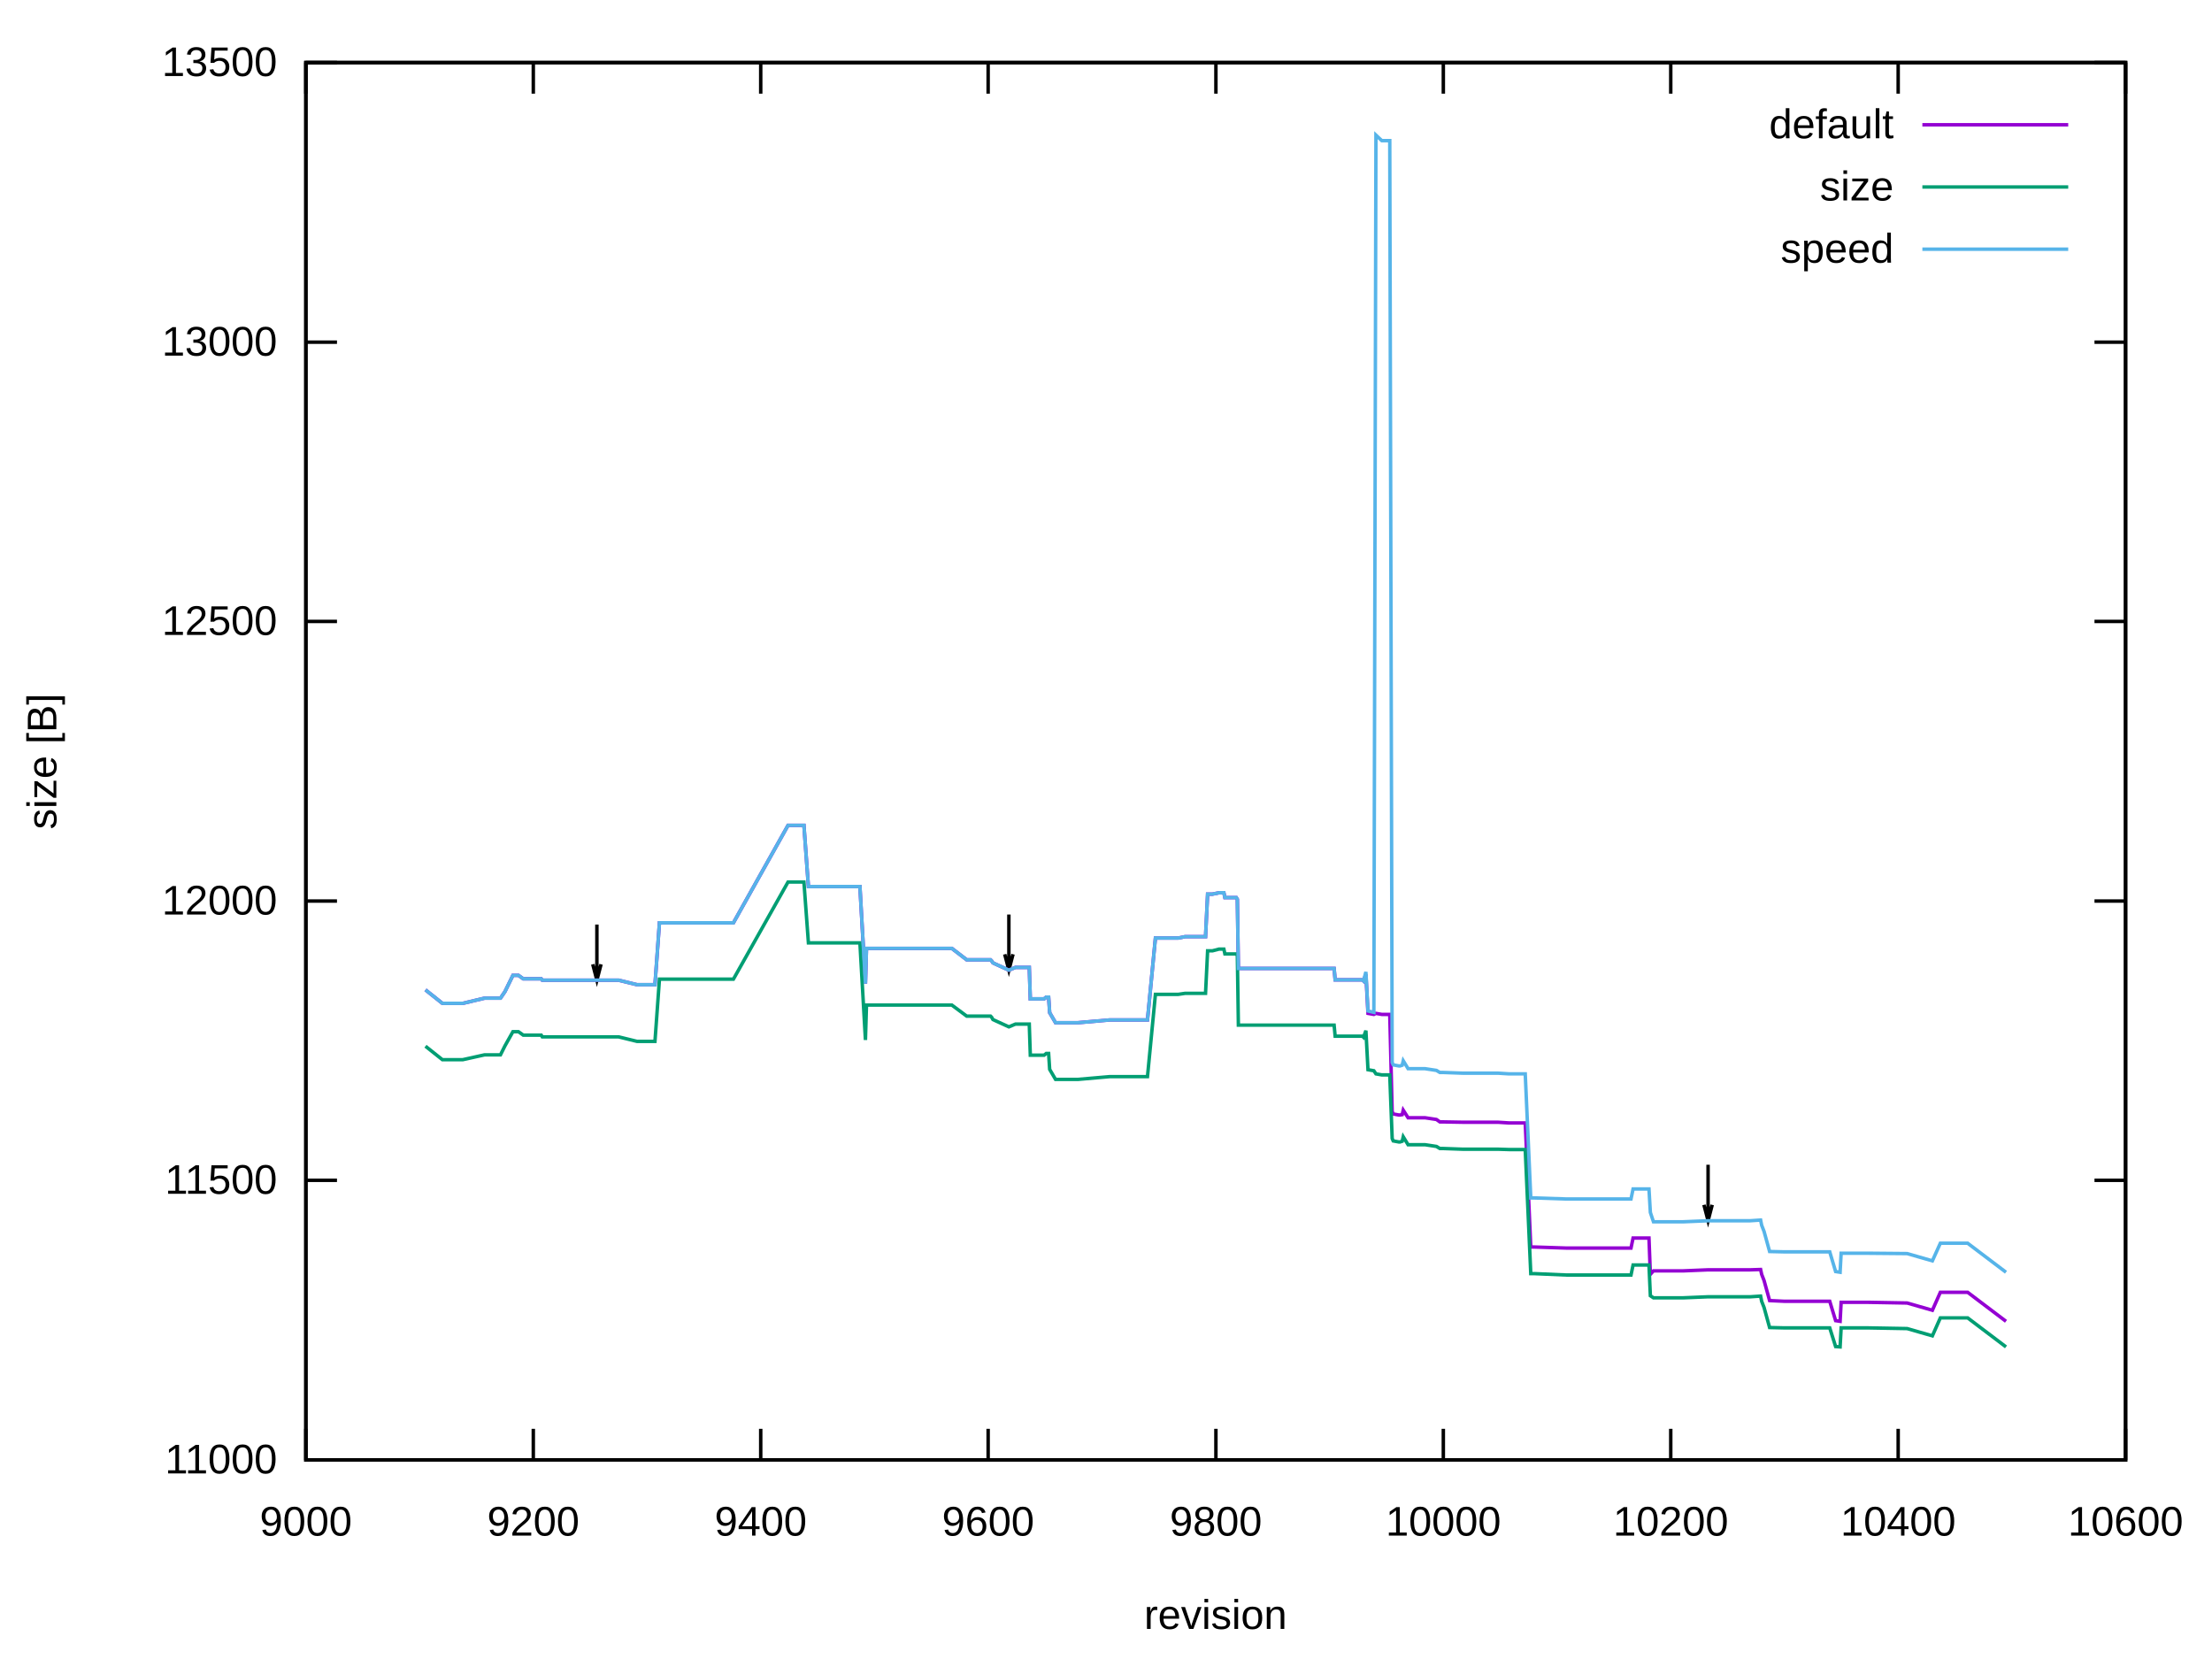
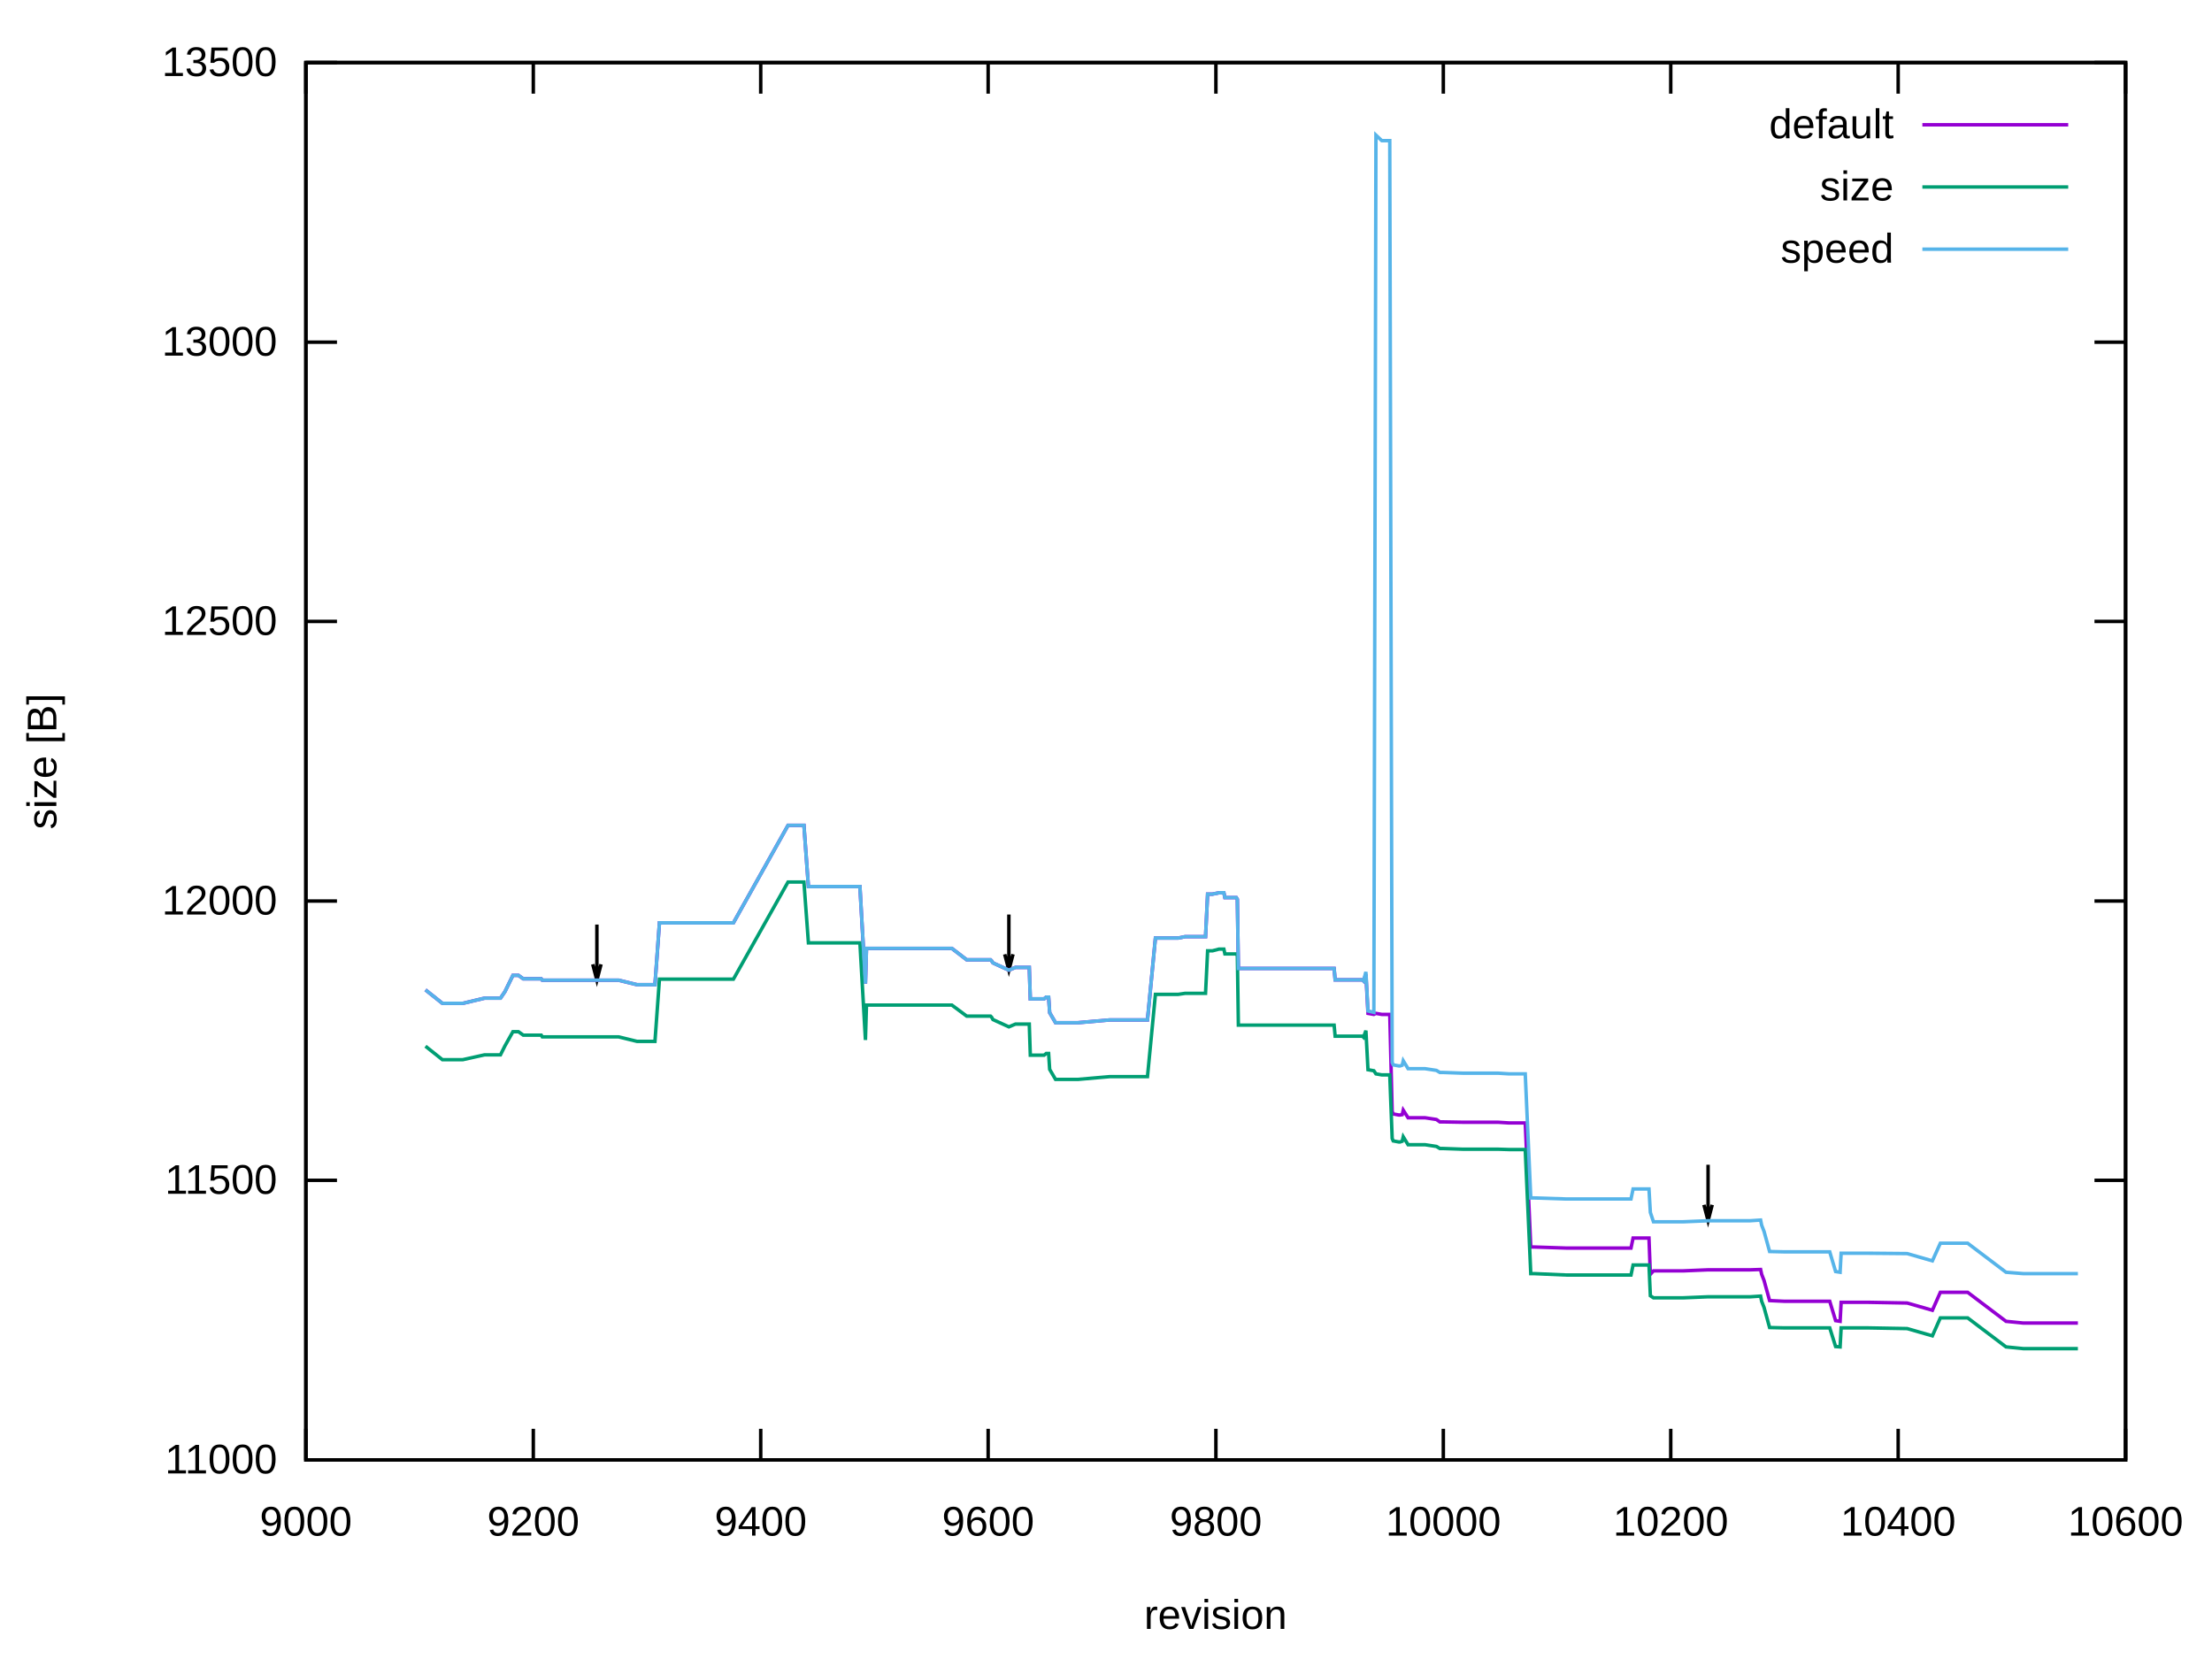
<svg xmlns="http://www.w3.org/2000/svg" xmlns:xlink="http://www.w3.org/1999/xlink" width="640" height="480" viewBox="0 0 640 480">
  <g id="gnuplot_canvas">
    <rect x="0" y="0" width="640" height="480" fill="none" />
    <defs>
      <circle id="gpDot" r="0.5" stroke-width="0.5" />
      <path id="gpPt0" stroke-width="0.222" stroke="currentColor" d="M-1,0 h2 M0,-1 v2" />
      <path id="gpPt1" stroke-width="0.222" stroke="currentColor" d="M-1,-1 L1,1 M1,-1 L-1,1" />
      <path id="gpPt2" stroke-width="0.222" stroke="currentColor" d="M-1,0 L1,0 M0,-1 L0,1 M-1,-1 L1,1 M-1,1 L1,-1" />
      <rect id="gpPt3" stroke-width="0.222" stroke="currentColor" x="-1" y="-1" width="2" height="2" />
      <rect id="gpPt4" stroke-width="0.222" stroke="currentColor" fill="currentColor" x="-1" y="-1" width="2" height="2" />
      <circle id="gpPt5" stroke-width="0.222" stroke="currentColor" cx="0" cy="0" r="1" />
      <use xlink:href="#gpPt5" id="gpPt6" fill="currentColor" stroke="none" />
      <path id="gpPt7" stroke-width="0.222" stroke="currentColor" d="M0,-1.33 L-1.33,0.67 L1.33,0.67 z" />
      <use xlink:href="#gpPt7" id="gpPt8" fill="currentColor" stroke="none" />
      <use xlink:href="#gpPt7" id="gpPt9" stroke="currentColor" transform="rotate(180)" />
      <use xlink:href="#gpPt9" id="gpPt10" fill="currentColor" stroke="none" />
      <use xlink:href="#gpPt3" id="gpPt11" stroke="currentColor" transform="rotate(45)" />
      <use xlink:href="#gpPt11" id="gpPt12" fill="currentColor" stroke="none" />
      <path id="gpPt13" stroke-width="0.222" stroke="currentColor" d="M0,1.330 L1.265,0.411 L0.782,-1.067 L-0.782,-1.076 L-1.265,0.411 z" />
      <use xlink:href="#gpPt13" id="gpPt14" fill="currentColor" stroke="none" />
      <filter id="textbox" filterUnits="objectBoundingBox" x="0" y="0" height="1" width="1">
        <feFlood flood-color="white" flood-opacity="1" result="bgnd" />
        <feComposite in="SourceGraphic" in2="bgnd" operator="atop" />
      </filter>
      <filter id="greybox" filterUnits="objectBoundingBox" x="0" y="0" height="1" width="1">
        <feFlood flood-color="lightgrey" flood-opacity="1" result="grey" />
        <feComposite in="SourceGraphic" in2="grey" operator="atop" />
      </filter>
    </defs>
    <g fill="none" color="white" stroke="currentColor" stroke-width="1.00" stroke-linecap="butt" stroke-linejoin="miter">
</g>
    <g fill="none" color="black" stroke="currentColor" stroke-width="1.00" stroke-linecap="butt" stroke-linejoin="miter">
      <path stroke="black" d="M88.5,422.4 L97.5,422.4 M615.0,422.4 L606.0,422.4  " />
      <g transform="translate(80.2,426.3)" stroke="none" fill="black" font-family="Arial" font-size="12.00" text-anchor="end">
        <text>
          <tspan font-family="Arial"> 11000</tspan>
        </text>
      </g>
    </g>
    <g fill="none" color="black" stroke="currentColor" stroke-width="1.00" stroke-linecap="butt" stroke-linejoin="miter">
      <path stroke="black" d="M88.5,341.5 L97.5,341.5 M615.0,341.5 L606.0,341.5  " />
      <g transform="translate(80.2,345.4)" stroke="none" fill="black" font-family="Arial" font-size="12.00" text-anchor="end">
        <text>
          <tspan font-family="Arial"> 11500</tspan>
        </text>
      </g>
    </g>
    <g fill="none" color="black" stroke="currentColor" stroke-width="1.00" stroke-linecap="butt" stroke-linejoin="miter">
      <path stroke="black" d="M88.5,260.7 L97.5,260.7 M615.0,260.7 L606.0,260.7  " />
      <g transform="translate(80.2,264.6)" stroke="none" fill="black" font-family="Arial" font-size="12.00" text-anchor="end">
        <text>
          <tspan font-family="Arial"> 12000</tspan>
        </text>
      </g>
    </g>
    <g fill="none" color="black" stroke="currentColor" stroke-width="1.00" stroke-linecap="butt" stroke-linejoin="miter">
      <path stroke="black" d="M88.5,179.8 L97.5,179.8 M615.0,179.8 L606.0,179.8  " />
      <g transform="translate(80.2,183.7)" stroke="none" fill="black" font-family="Arial" font-size="12.00" text-anchor="end">
        <text>
          <tspan font-family="Arial"> 12500</tspan>
        </text>
      </g>
    </g>
    <g fill="none" color="black" stroke="currentColor" stroke-width="1.00" stroke-linecap="butt" stroke-linejoin="miter">
      <path stroke="black" d="M88.5,99.0 L97.5,99.0 M615.0,99.0 L606.0,99.0  " />
      <g transform="translate(80.2,102.9)" stroke="none" fill="black" font-family="Arial" font-size="12.00" text-anchor="end">
        <text>
          <tspan font-family="Arial"> 13000</tspan>
        </text>
      </g>
    </g>
    <g fill="none" color="black" stroke="currentColor" stroke-width="1.00" stroke-linecap="butt" stroke-linejoin="miter">
      <path stroke="black" d="M88.5,18.1 L97.5,18.1 M615.0,18.1 L606.0,18.1  " />
      <g transform="translate(80.2,22.0)" stroke="none" fill="black" font-family="Arial" font-size="12.00" text-anchor="end">
        <text>
          <tspan font-family="Arial"> 13500</tspan>
        </text>
      </g>
    </g>
    <g fill="none" color="black" stroke="currentColor" stroke-width="1.00" stroke-linecap="butt" stroke-linejoin="miter">
      <path stroke="black" d="M88.5,422.4 L88.5,413.4 M88.5,18.1 L88.5,27.1  " />
      <g transform="translate(88.5,444.3)" stroke="none" fill="black" font-family="Arial" font-size="12.00" text-anchor="middle">
        <text>
          <tspan font-family="Arial"> 9000</tspan>
        </text>
      </g>
    </g>
    <g fill="none" color="black" stroke="currentColor" stroke-width="1.00" stroke-linecap="butt" stroke-linejoin="miter">
      <path stroke="black" d="M154.3,422.4 L154.3,413.4 M154.3,18.1 L154.3,27.1  " />
      <g transform="translate(154.3,444.3)" stroke="none" fill="black" font-family="Arial" font-size="12.00" text-anchor="middle">
        <text>
          <tspan font-family="Arial"> 9200</tspan>
        </text>
      </g>
    </g>
    <g fill="none" color="black" stroke="currentColor" stroke-width="1.00" stroke-linecap="butt" stroke-linejoin="miter">
      <path stroke="black" d="M220.1,422.4 L220.1,413.4 M220.1,18.1 L220.1,27.1  " />
      <g transform="translate(220.1,444.3)" stroke="none" fill="black" font-family="Arial" font-size="12.00" text-anchor="middle">
        <text>
          <tspan font-family="Arial"> 9400</tspan>
        </text>
      </g>
    </g>
    <g fill="none" color="black" stroke="currentColor" stroke-width="1.00" stroke-linecap="butt" stroke-linejoin="miter">
      <path stroke="black" d="M285.9,422.4 L285.9,413.4 M285.9,18.1 L285.9,27.1  " />
      <g transform="translate(285.9,444.3)" stroke="none" fill="black" font-family="Arial" font-size="12.00" text-anchor="middle">
        <text>
          <tspan font-family="Arial"> 9600</tspan>
        </text>
      </g>
    </g>
    <g fill="none" color="black" stroke="currentColor" stroke-width="1.00" stroke-linecap="butt" stroke-linejoin="miter">
      <path stroke="black" d="M351.8,422.4 L351.8,413.4 M351.8,18.1 L351.8,27.1  " />
      <g transform="translate(351.8,444.3)" stroke="none" fill="black" font-family="Arial" font-size="12.00" text-anchor="middle">
        <text>
          <tspan font-family="Arial"> 9800</tspan>
        </text>
      </g>
    </g>
    <g fill="none" color="black" stroke="currentColor" stroke-width="1.00" stroke-linecap="butt" stroke-linejoin="miter">
      <path stroke="black" d="M417.6,422.4 L417.6,413.4 M417.6,18.1 L417.6,27.1  " />
      <g transform="translate(417.6,444.3)" stroke="none" fill="black" font-family="Arial" font-size="12.00" text-anchor="middle">
        <text>
          <tspan font-family="Arial"> 10000</tspan>
        </text>
      </g>
    </g>
    <g fill="none" color="black" stroke="currentColor" stroke-width="1.00" stroke-linecap="butt" stroke-linejoin="miter">
      <path stroke="black" d="M483.4,422.4 L483.4,413.4 M483.4,18.1 L483.4,27.1  " />
      <g transform="translate(483.4,444.3)" stroke="none" fill="black" font-family="Arial" font-size="12.00" text-anchor="middle">
        <text>
          <tspan font-family="Arial"> 10200</tspan>
        </text>
      </g>
    </g>
    <g fill="none" color="black" stroke="currentColor" stroke-width="1.00" stroke-linecap="butt" stroke-linejoin="miter">
      <path stroke="black" d="M549.2,422.4 L549.2,413.4 M549.2,18.1 L549.2,27.1  " />
      <g transform="translate(549.2,444.3)" stroke="none" fill="black" font-family="Arial" font-size="12.00" text-anchor="middle">
        <text>
          <tspan font-family="Arial"> 10400</tspan>
        </text>
      </g>
    </g>
    <g fill="none" color="black" stroke="currentColor" stroke-width="1.00" stroke-linecap="butt" stroke-linejoin="miter">
      <path stroke="black" d="M615.0,422.4 L615.0,413.4 M615.0,18.1 L615.0,27.1  " />
      <g transform="translate(615.0,444.3)" stroke="none" fill="black" font-family="Arial" font-size="12.00" text-anchor="middle">
        <text>
          <tspan font-family="Arial"> 10600</tspan>
        </text>
      </g>
    </g>
    <g fill="none" color="black" stroke="currentColor" stroke-width="1.00" stroke-linecap="butt" stroke-linejoin="miter">
</g>
    <g fill="none" color="black" stroke="currentColor" stroke-width="1.00" stroke-linecap="butt" stroke-linejoin="miter">
      <path stroke="black" d="M88.5,18.1 L88.5,422.4 L615.0,422.4 L615.0,18.1 L88.5,18.1 Z  " />
      <path stroke="black" d="M171.5,279.0 L172.7,283.6 L173.9,279.0 M172.7,267.5 L172.7,283.6 M290.7,276.1 L291.9,280.7 L293.1,276.1   M291.9,264.6 L291.9,280.7 M493.0,348.6 L494.2,353.2 L495.4,348.6 M494.2,337.0 L494.2,353.2  " />
    </g>
    <g fill="none" color="black" stroke="currentColor" stroke-width="1.00" stroke-linecap="butt" stroke-linejoin="miter">
      <g transform="translate(16.3,220.3) rotate(270)" stroke="none" fill="black" font-family="Arial" font-size="12.00" text-anchor="middle">
        <text>
          <tspan font-family="Arial">size [B]</tspan>
        </text>
      </g>
    </g>
    <g fill="none" color="black" stroke="currentColor" stroke-width="1.00" stroke-linecap="butt" stroke-linejoin="miter">
      <g transform="translate(351.7,471.3)" stroke="none" fill="black" font-family="Arial" font-size="12.00" text-anchor="middle">
        <text>
          <tspan font-family="Arial">revision</tspan>
        </text>
      </g>
    </g>
    <g fill="none" color="black" stroke="currentColor" stroke-width="1.00" stroke-linecap="butt" stroke-linejoin="miter">
</g>
    <g id="gnuplot_plot_1">
      <g fill="none" color="black" stroke="currentColor" stroke-width="1.00" stroke-linecap="butt" stroke-linejoin="miter">
        <g transform="translate(547.9,40.0)" stroke="none" fill="black" font-family="Arial" font-size="12.00" text-anchor="end">
          <text>
            <tspan font-family="Arial">default</tspan>
          </text>
        </g>
      </g>
      <g fill="none" color="black" stroke="currentColor" stroke-width="1.00" stroke-linecap="butt" stroke-linejoin="miter">
-         <path stroke="rgb(148,   0, 211)" d="M556.2,36.1 L598.4,36.1 M123.1,286.4 L128.0,290.3 L129.3,290.3 L130.3,290.3 L133.9,290.3 L140.2,288.8   L144.8,288.8 L146.1,286.9 L148.4,282.2 L150.0,282.2 L151.4,283.2 L152.0,283.2 L156.6,283.2 L156.9,283.6   L160.2,283.6 L165.2,283.6 L172.7,283.6 L179.0,283.6 L184.3,284.9 L189.5,284.9 L190.8,267.0 L193.5,267.0   L205.0,267.0 L212.2,267.0 L228.0,238.8 L232.6,238.8 L233.9,256.5 L234.9,256.5 L237.2,256.5 L240.2,256.5   L245.8,256.5 L248.8,256.5 L250.4,284.6 L250.7,274.4 L252.4,274.4 L259.9,274.4 L266.2,274.4 L269.5,274.4   L275.4,274.4 L279.7,277.7 L282.3,277.7 L284.6,277.7 L286.3,277.7 L286.6,277.7 L286.9,278.0 L287.3,278.6   L291.9,280.7 L293.8,279.9 L296.5,279.9 L297.5,279.9 L297.8,279.9 L298.1,289.0 L298.4,289.0 L299.1,289.0   L300.7,289.0 L301.1,289.0 L302.1,289.0 L302.7,288.5 L303.4,288.5 L303.7,293.0 L305.4,295.9 L306.3,295.9   L307.0,295.9 L307.3,295.9 L307.7,295.9 L311.9,295.9 L321.1,295.1 L328.7,295.1 L332.0,295.1 L334.3,271.4   L335.6,271.4 L338.9,271.4 L339.9,271.4 L340.2,271.4 L340.6,271.4 L340.9,271.4 L342.9,271.0 L346.5,271.0   L348.5,271.0 L348.8,271.0 L349.4,258.7 L350.8,258.7 L352.7,258.3 L354.1,258.3 L354.4,259.7 L356.7,259.7   L357.7,259.7 L358.0,260.2 L358.3,280.2 L361.6,280.2 L362.3,280.2 L363.6,280.2 L377.7,280.2 L385.0,280.2   L386.0,280.2 L386.3,283.5 L390.9,283.5 L393.2,283.5 L393.9,283.5 L394.2,283.5 L394.5,283.8 L395.2,281.9   L395.8,293.2 L397.5,293.5 L398.1,293.2 L399.8,293.5 L400.8,293.5 L402.1,293.5 L402.8,321.6 L403.1,322.3   L404.7,322.6 L405.1,322.6 L405.7,322.5 L406.0,321.2 L407.4,323.4 L409.7,323.4 L412.3,323.4 L415.6,323.9   L416.6,324.6 L417.6,324.6 L423.2,324.7 L433.4,324.7 L436.6,324.9 L440.3,324.9 L441.3,324.9 L442.9,360.8   L443.9,360.8 L453.1,361.1 L458.4,361.1 L465.9,361.1 L471.2,361.1 L471.9,361.1 L472.5,358.2 L474.8,358.2   L477.1,358.2 L477.5,368.7 L478.4,367.7 L480.7,367.7 L486.3,367.7 L487.0,367.7 L494.2,367.4 L495.6,367.4   L496.5,367.4 L506.4,367.4 L509.4,367.3 L509.7,368.7 L510.4,370.5 L512.0,376.3 L516.3,376.5 L517.9,376.5   L519.6,376.5 L520.9,376.5 L529.4,376.5 L531.1,382.1 L532.4,382.3 L532.7,376.8 L538.0,376.8 L538.3,376.8   L540.6,376.8 L551.8,377.0 L559.1,379.1 L561.4,373.9 L562.0,373.9 L562.4,373.9 L562.7,373.9 L563.0,373.9   L565.0,373.9 L569.3,373.9 L580.4,382.3  " />
+         <path stroke="rgb(148,   0, 211)" d="M556.2,36.1 L598.4,36.1 M123.1,286.4 L128.0,290.3 L129.3,290.3 L130.3,290.3 L133.9,290.3 L140.2,288.8   L144.8,288.8 L146.1,286.9 L148.4,282.2 L150.0,282.2 L151.4,283.2 L152.0,283.2 L156.6,283.2 L156.9,283.6   L160.2,283.6 L165.2,283.6 L172.7,283.6 L179.0,283.6 L184.3,284.9 L189.5,284.9 L190.8,267.0 L193.5,267.0   L205.0,267.0 L212.2,267.0 L228.0,238.8 L232.6,238.8 L233.9,256.5 L234.9,256.5 L237.2,256.5 L240.2,256.5   L245.8,256.5 L248.8,256.5 L250.4,284.6 L250.7,274.4 L252.4,274.4 L259.9,274.4 L266.2,274.4 L269.5,274.4   L275.4,274.4 L279.7,277.7 L282.3,277.7 L284.6,277.7 L286.3,277.7 L286.6,277.7 L286.9,278.0 L287.3,278.6   L291.9,280.7 L293.8,279.9 L296.5,279.9 L297.5,279.9 L297.8,279.9 L298.1,289.0 L298.4,289.0 L299.1,289.0   L300.7,289.0 L301.1,289.0 L302.1,289.0 L302.7,288.5 L303.4,288.5 L303.7,293.0 L305.4,295.9 L306.3,295.9   L307.0,295.9 L307.3,295.9 L307.7,295.9 L311.9,295.9 L321.1,295.1 L328.7,295.1 L332.0,295.1 L334.3,271.4   L335.6,271.4 L338.9,271.4 L339.9,271.4 L340.2,271.4 L340.6,271.4 L340.9,271.4 L342.9,271.0 L346.5,271.0   L348.5,271.0 L348.8,271.0 L349.4,258.7 L350.8,258.7 L352.7,258.3 L354.1,258.3 L354.4,259.7 L356.7,259.7   L357.7,259.7 L358.0,260.2 L358.3,280.2 L361.6,280.2 L362.3,280.2 L363.6,280.2 L377.7,280.2 L385.0,280.2   L386.0,280.2 L386.3,283.5 L390.9,283.5 L393.2,283.5 L393.9,283.5 L394.2,283.5 L394.5,283.8 L395.2,281.9   L395.8,293.2 L397.5,293.5 L398.1,293.2 L399.8,293.5 L400.8,293.5 L402.1,293.5 L402.8,321.6 L403.1,322.3   L404.7,322.6 L405.1,322.6 L405.7,322.5 L406.0,321.2 L407.4,323.4 L409.7,323.4 L412.3,323.4 L415.6,323.9   L416.6,324.6 L417.6,324.6 L423.2,324.7 L433.4,324.7 L436.6,324.9 L440.3,324.9 L441.3,324.9 L442.9,360.8   L443.9,360.8 L453.1,361.1 L458.4,361.1 L465.9,361.1 L471.2,361.1 L471.9,361.1 L472.5,358.2 L474.8,358.2   L477.1,358.2 L477.5,368.7 L478.4,367.7 L480.7,367.7 L486.3,367.7 L487.0,367.7 L494.2,367.4 L495.6,367.4   L496.5,367.4 L506.4,367.4 L509.4,367.3 L509.7,368.7 L510.4,370.5 L512.0,376.3 L516.3,376.5 L517.9,376.5   L519.6,376.5 L520.9,376.5 L529.4,376.5 L531.1,382.1 L532.4,382.3 L532.7,376.8 L538.0,376.8 L538.3,376.8   L540.6,376.8 L551.8,377.0 L559.1,379.1 L561.4,373.9 L562.0,373.9 L562.4,373.9 L562.7,373.9 L563.0,373.9   L565.0,373.9 L569.3,373.9 L580.4,382.3 L585.4,382.8 L595.3,382.8 L601.2,382.8  " />
      </g>
    </g>
    <g id="gnuplot_plot_2">
      <g fill="none" color="black" stroke="currentColor" stroke-width="1.00" stroke-linecap="butt" stroke-linejoin="miter">
        <g transform="translate(547.9,58.0)" stroke="none" fill="black" font-family="Arial" font-size="12.00" text-anchor="end">
          <text>
            <tspan font-family="Arial">size</tspan>
          </text>
        </g>
      </g>
      <g fill="none" color="black" stroke="currentColor" stroke-width="1.00" stroke-linecap="butt" stroke-linejoin="miter">
-         <path stroke="rgb(  0, 158, 115)" d="M556.2,54.1 L598.4,54.1 M123.1,302.7 L128.0,306.6 L129.3,306.6 L130.3,306.6 L133.9,306.6 L140.2,305.2   L144.8,305.2 L146.1,302.6 L148.4,298.5 L150.0,298.5 L151.4,299.5 L152.0,299.5 L156.6,299.5 L156.9,300.0   L160.2,300.0 L165.2,300.0 L172.7,300.0 L179.0,300.0 L184.3,301.3 L189.5,301.3 L190.8,283.3 L193.5,283.3   L205.0,283.3 L212.2,283.3 L228.0,255.2 L232.6,255.2 L233.9,272.8 L234.9,272.8 L237.2,272.8 L240.2,272.8   L245.8,272.8 L248.8,272.8 L250.4,300.9 L250.7,290.8 L252.4,290.8 L259.9,290.8 L266.2,290.8 L269.5,290.8   L275.4,290.8 L279.7,294.0 L282.3,294.0 L284.6,294.0 L286.3,294.0 L286.6,294.0 L286.9,294.3 L287.3,295.0   L291.9,297.1 L293.8,296.3 L296.5,296.3 L297.5,296.3 L297.8,296.3 L298.1,305.3 L298.4,305.3 L299.1,305.3   L300.7,305.3 L301.1,305.3 L302.1,305.3 L302.7,304.8 L303.4,304.8 L303.7,309.4 L305.4,312.3 L306.3,312.3   L307.0,312.3 L307.3,312.3 L307.7,312.3 L311.9,312.3 L321.1,311.5 L328.7,311.5 L332.0,311.5 L334.3,287.7   L335.6,287.7 L338.9,287.7 L339.9,287.7 L340.2,287.7 L340.6,287.7 L340.9,287.7 L342.9,287.4 L346.5,287.4   L348.5,287.4 L348.8,287.4 L349.4,275.1 L350.8,275.1 L352.7,274.6 L354.1,274.6 L354.4,276.0 L356.7,276.0   L357.7,276.0 L358.0,276.5 L358.3,296.6 L361.6,296.6 L362.3,296.6 L363.6,296.6 L377.7,296.6 L385.0,296.6   L386.0,296.6 L386.3,299.8 L390.9,299.8 L393.2,299.8 L393.9,299.8 L394.2,299.8 L394.5,300.1 L395.2,298.2   L395.8,309.5 L397.5,309.8 L398.1,310.7 L399.8,311.0 L400.8,311.0 L402.1,311.0 L402.8,329.4 L403.1,330.1   L404.7,330.4 L405.1,330.4 L405.7,330.2 L406.0,328.9 L407.4,331.2 L409.7,331.2 L412.3,331.2 L415.6,331.7   L416.6,332.3 L417.6,332.3 L423.2,332.5 L433.4,332.5 L436.6,332.6 L440.3,332.6 L441.3,332.6 L442.9,368.5   L443.9,368.5 L453.1,368.9 L458.4,368.9 L465.9,368.9 L471.2,368.9 L471.9,368.9 L472.5,366.0 L474.8,366.0   L477.1,366.0 L477.5,374.9 L478.4,375.5 L480.7,375.5 L486.3,375.5 L487.0,375.5 L494.2,375.2 L495.6,375.2   L496.5,375.2 L506.4,375.2 L509.4,375.0 L509.7,376.5 L510.4,378.3 L512.0,384.1 L516.3,384.2 L517.9,384.2   L519.6,384.2 L520.9,384.2 L529.4,384.2 L531.1,389.6 L532.4,389.7 L532.7,384.2 L538.0,384.2 L538.3,384.2   L540.6,384.2 L551.8,384.4 L559.1,386.5 L561.4,381.3 L562.0,381.3 L562.4,381.3 L562.7,381.3 L563.0,381.3   L565.0,381.3 L569.3,381.3 L580.4,389.7  " />
+         <path stroke="rgb(  0, 158, 115)" d="M556.2,54.1 L598.4,54.1 M123.1,302.7 L128.0,306.6 L129.3,306.6 L130.3,306.6 L133.9,306.6 L140.2,305.2   L144.8,305.2 L146.1,302.6 L148.4,298.5 L150.0,298.5 L151.4,299.5 L152.0,299.5 L156.6,299.5 L156.9,300.0   L160.2,300.0 L165.2,300.0 L172.7,300.0 L179.0,300.0 L184.3,301.3 L189.5,301.3 L190.8,283.3 L193.5,283.3   L205.0,283.3 L212.2,283.3 L228.0,255.2 L232.6,255.2 L233.9,272.8 L234.9,272.8 L237.2,272.8 L240.2,272.8   L245.8,272.8 L248.8,272.8 L250.4,300.9 L250.7,290.8 L252.4,290.8 L259.9,290.8 L266.2,290.8 L269.5,290.8   L275.4,290.8 L279.7,294.0 L282.3,294.0 L284.6,294.0 L286.3,294.0 L286.6,294.0 L286.9,294.3 L287.3,295.0   L291.9,297.1 L293.8,296.3 L296.5,296.3 L297.5,296.3 L297.8,296.3 L298.1,305.3 L298.4,305.3 L299.1,305.3   L300.7,305.3 L301.1,305.3 L302.1,305.3 L302.7,304.8 L303.4,304.8 L303.7,309.4 L305.4,312.3 L306.3,312.3   L307.0,312.3 L307.3,312.3 L307.7,312.3 L311.9,312.3 L321.1,311.5 L328.7,311.5 L332.0,311.5 L334.3,287.7   L335.6,287.7 L338.9,287.7 L339.9,287.7 L340.2,287.7 L340.6,287.7 L340.9,287.7 L342.9,287.4 L346.5,287.4   L348.5,287.4 L348.8,287.4 L349.4,275.1 L350.8,275.1 L352.7,274.6 L354.1,274.6 L354.4,276.0 L356.7,276.0   L357.7,276.0 L358.0,276.5 L358.3,296.6 L361.6,296.6 L362.3,296.6 L363.6,296.6 L377.7,296.6 L385.0,296.6   L386.0,296.6 L386.3,299.8 L390.9,299.8 L393.2,299.8 L393.9,299.8 L394.2,299.8 L394.5,300.1 L395.2,298.2   L395.8,309.5 L397.5,309.8 L398.1,310.7 L399.8,311.0 L400.8,311.0 L402.1,311.0 L402.8,329.4 L403.1,330.1   L404.7,330.4 L405.1,330.4 L405.7,330.2 L406.0,328.9 L407.4,331.2 L409.7,331.2 L412.3,331.2 L415.6,331.7   L416.6,332.3 L417.6,332.3 L423.2,332.5 L433.4,332.5 L436.6,332.6 L440.3,332.6 L441.3,332.6 L442.9,368.5   L443.9,368.5 L453.1,368.9 L458.4,368.9 L465.9,368.9 L471.2,368.9 L471.9,368.9 L472.5,366.0 L474.8,366.0   L477.1,366.0 L477.5,374.9 L478.4,375.5 L480.7,375.5 L486.3,375.5 L487.0,375.5 L494.2,375.2 L495.6,375.2   L496.5,375.2 L506.4,375.2 L509.4,375.0 L509.7,376.5 L510.4,378.3 L512.0,384.1 L516.3,384.2 L517.9,384.2   L519.6,384.2 L520.9,384.2 L529.4,384.2 L531.1,389.6 L532.4,389.7 L532.7,384.2 L538.0,384.2 L538.3,384.2   L540.6,384.2 L551.8,384.4 L559.1,386.5 L561.4,381.3 L562.0,381.3 L562.4,381.3 L562.7,381.3 L563.0,381.3   L565.0,381.3 L569.3,381.3 L580.4,389.7 L585.4,390.2 L595.3,390.2 L601.2,390.2  " />
      </g>
    </g>
    <g id="gnuplot_plot_3">
      <g fill="none" color="black" stroke="currentColor" stroke-width="1.00" stroke-linecap="butt" stroke-linejoin="miter">
        <g transform="translate(547.9,76.0)" stroke="none" fill="black" font-family="Arial" font-size="12.00" text-anchor="end">
          <text>
            <tspan font-family="Arial">speed</tspan>
          </text>
        </g>
      </g>
      <g fill="none" color="black" stroke="currentColor" stroke-width="1.00" stroke-linecap="butt" stroke-linejoin="miter">
-         <path stroke="rgb( 86, 180, 233)" d="M556.2,72.1 L598.4,72.1 M123.1,286.4 L128.0,290.3 L129.3,290.3 L130.3,290.3 L133.9,290.3 L140.2,288.8   L144.8,288.8 L146.1,286.9 L148.4,282.2 L150.0,282.2 L151.4,283.2 L152.0,283.2 L156.6,283.2 L156.9,283.6   L160.2,283.6 L165.2,283.6 L172.7,283.6 L179.0,283.6 L184.3,284.9 L189.5,284.9 L190.8,267.0 L193.5,267.0   L205.0,267.0 L212.2,267.0 L228.0,238.8 L232.6,238.8 L233.9,256.5 L234.9,256.5 L237.2,256.5 L240.2,256.5   L245.8,256.5 L248.8,256.5 L250.4,284.6 L250.7,274.4 L252.4,274.4 L259.9,274.4 L266.2,274.4 L269.5,274.4   L275.4,274.4 L279.7,277.7 L282.3,277.7 L284.6,277.7 L286.3,277.7 L286.6,277.7 L286.9,278.0 L287.3,278.6   L291.9,280.7 L293.8,279.9 L296.5,279.9 L297.5,279.9 L297.8,279.9 L298.1,289.0 L298.4,289.0 L299.1,289.0   L300.7,289.0 L301.1,289.0 L302.1,289.0 L302.7,288.5 L303.4,288.5 L303.7,293.0 L305.4,295.9 L306.3,295.9   L307.0,295.9 L307.3,295.9 L307.7,295.9 L311.9,295.9 L321.1,295.1 L328.7,295.1 L332.0,295.1 L334.3,271.4   L335.6,271.4 L338.9,271.4 L339.9,271.4 L340.2,271.4 L340.6,271.4 L340.9,271.4 L342.9,271.0 L346.5,271.0   L348.5,271.0 L348.8,271.0 L349.4,258.7 L350.8,258.7 L352.7,258.3 L354.1,258.3 L354.4,259.7 L356.7,259.7   L357.7,259.7 L358.0,260.2 L358.3,280.2 L361.6,280.2 L362.3,280.2 L363.6,280.2 L377.7,280.2 L385.0,280.2   L386.0,280.2 L386.3,283.5 L390.9,283.5 L393.2,283.5 L393.9,283.5 L394.2,283.5 L394.5,283.8 L395.2,281.2   L395.8,292.5 L397.5,292.9 L398.1,39.1 L399.8,40.7 L400.8,40.7 L402.1,40.7 L402.8,307.4 L403.1,308.1   L404.7,308.4 L405.1,308.4 L405.7,308.2 L406.0,306.9 L407.4,309.2 L409.7,309.2 L412.3,309.2 L415.6,309.7   L416.6,310.3 L417.6,310.3 L423.2,310.5 L433.4,310.5 L436.6,310.7 L440.3,310.7 L441.3,310.7 L442.9,346.6   L443.9,346.6 L453.1,346.9 L458.4,346.9 L465.9,346.9 L471.2,346.9 L471.9,346.9 L472.5,344.0 L474.8,344.0   L477.1,344.0 L477.5,350.8 L478.4,353.5 L480.7,353.5 L486.3,353.5 L487.0,353.5 L494.2,353.2 L495.6,353.2   L496.5,353.2 L506.4,353.2 L509.4,353.0 L509.7,354.5 L510.4,356.3 L512.0,362.1 L516.3,362.2 L517.9,362.2   L519.6,362.2 L520.9,362.2 L529.4,362.2 L531.1,367.9 L532.4,368.1 L532.7,362.6 L538.0,362.6 L538.3,362.6   L540.6,362.6 L551.8,362.7 L559.1,364.8 L561.4,359.7 L562.0,359.7 L562.4,359.7 L562.7,359.7 L563.0,359.7   L565.0,359.7 L569.3,359.7 L580.4,368.1  " />
+         <path stroke="rgb( 86, 180, 233)" d="M556.2,72.1 L598.4,72.1 M123.1,286.4 L128.0,290.3 L129.3,290.3 L130.3,290.3 L133.9,290.3 L140.2,288.8   L144.8,288.8 L146.1,286.9 L148.4,282.2 L150.0,282.2 L151.4,283.2 L152.0,283.2 L156.6,283.2 L156.9,283.6   L160.2,283.6 L165.2,283.6 L172.7,283.6 L179.0,283.6 L184.3,284.9 L189.5,284.9 L190.8,267.0 L193.5,267.0   L205.0,267.0 L212.2,267.0 L228.0,238.8 L232.6,238.8 L233.9,256.5 L234.9,256.5 L237.2,256.5 L240.2,256.5   L245.8,256.5 L248.8,256.5 L250.4,284.6 L250.7,274.4 L252.4,274.4 L259.9,274.4 L266.2,274.4 L269.5,274.4   L275.4,274.4 L279.7,277.7 L282.3,277.7 L284.6,277.7 L286.3,277.7 L286.6,277.7 L286.9,278.0 L287.3,278.6   L291.9,280.7 L293.8,279.9 L296.5,279.9 L297.5,279.9 L297.8,279.9 L298.1,289.0 L298.4,289.0 L299.1,289.0   L300.7,289.0 L301.1,289.0 L302.1,289.0 L302.7,288.5 L303.4,288.5 L303.7,293.0 L305.4,295.9 L306.3,295.9   L307.0,295.9 L307.3,295.9 L307.7,295.9 L311.9,295.9 L321.1,295.1 L328.7,295.1 L332.0,295.1 L334.3,271.4   L335.6,271.4 L338.9,271.4 L339.9,271.4 L340.2,271.4 L340.6,271.4 L340.9,271.4 L342.9,271.0 L346.5,271.0   L348.5,271.0 L348.8,271.0 L349.4,258.7 L350.8,258.7 L352.7,258.3 L354.1,258.3 L354.4,259.7 L356.7,259.7   L357.7,259.7 L358.0,260.2 L358.3,280.2 L361.6,280.2 L362.3,280.2 L363.6,280.2 L377.7,280.2 L385.0,280.2   L386.0,280.2 L386.3,283.5 L390.9,283.5 L393.2,283.5 L393.9,283.5 L394.2,283.5 L394.5,283.8 L395.2,281.2   L395.8,292.5 L397.5,292.9 L398.1,39.1 L399.8,40.7 L400.8,40.7 L402.1,40.7 L402.8,307.4 L403.1,308.1   L404.7,308.4 L405.1,308.4 L405.7,308.2 L406.0,306.9 L407.4,309.2 L409.7,309.2 L412.3,309.2 L415.6,309.7   L416.6,310.3 L417.6,310.3 L423.2,310.5 L433.4,310.5 L436.6,310.7 L440.3,310.7 L441.3,310.7 L442.9,346.6   L443.9,346.6 L453.1,346.9 L458.4,346.9 L465.9,346.9 L471.2,346.9 L471.9,346.9 L472.5,344.0 L474.8,344.0   L477.1,344.0 L477.5,350.8 L478.4,353.5 L480.7,353.5 L486.3,353.5 L487.0,353.5 L494.2,353.2 L495.6,353.2   L496.5,353.2 L506.4,353.2 L509.4,353.0 L509.7,354.5 L510.4,356.3 L512.0,362.1 L516.3,362.2 L517.9,362.2   L519.6,362.2 L520.9,362.2 L529.4,362.2 L531.1,367.9 L532.4,368.1 L532.7,362.6 L538.0,362.6 L538.3,362.6   L540.6,362.6 L551.8,362.7 L559.1,364.8 L561.4,359.7 L562.0,359.7 L562.4,359.7 L562.7,359.7 L563.0,359.7   L565.0,359.7 L569.3,359.7 L580.4,368.1 L585.4,368.5 L595.3,368.5 L601.2,368.5  " />
      </g>
    </g>
    <g fill="none" color="white" stroke="rgb( 86, 180, 233)" stroke-width="2.00" stroke-linecap="butt" stroke-linejoin="miter">
</g>
    <g fill="none" color="black" stroke="currentColor" stroke-width="2.00" stroke-linecap="butt" stroke-linejoin="miter">
</g>
    <g fill="none" color="black" stroke="black" stroke-width="1.00" stroke-linecap="butt" stroke-linejoin="miter">
</g>
    <g fill="none" color="black" stroke="currentColor" stroke-width="1.00" stroke-linecap="butt" stroke-linejoin="miter">
      <path stroke="black" d="M88.5,18.1 L88.5,422.4 L615.0,422.4 L615.0,18.1 L88.5,18.1 Z  " />
    </g>
    <g fill="none" color="black" stroke="currentColor" stroke-width="1.00" stroke-linecap="butt" stroke-linejoin="miter">
</g>
  </g>
</svg>
